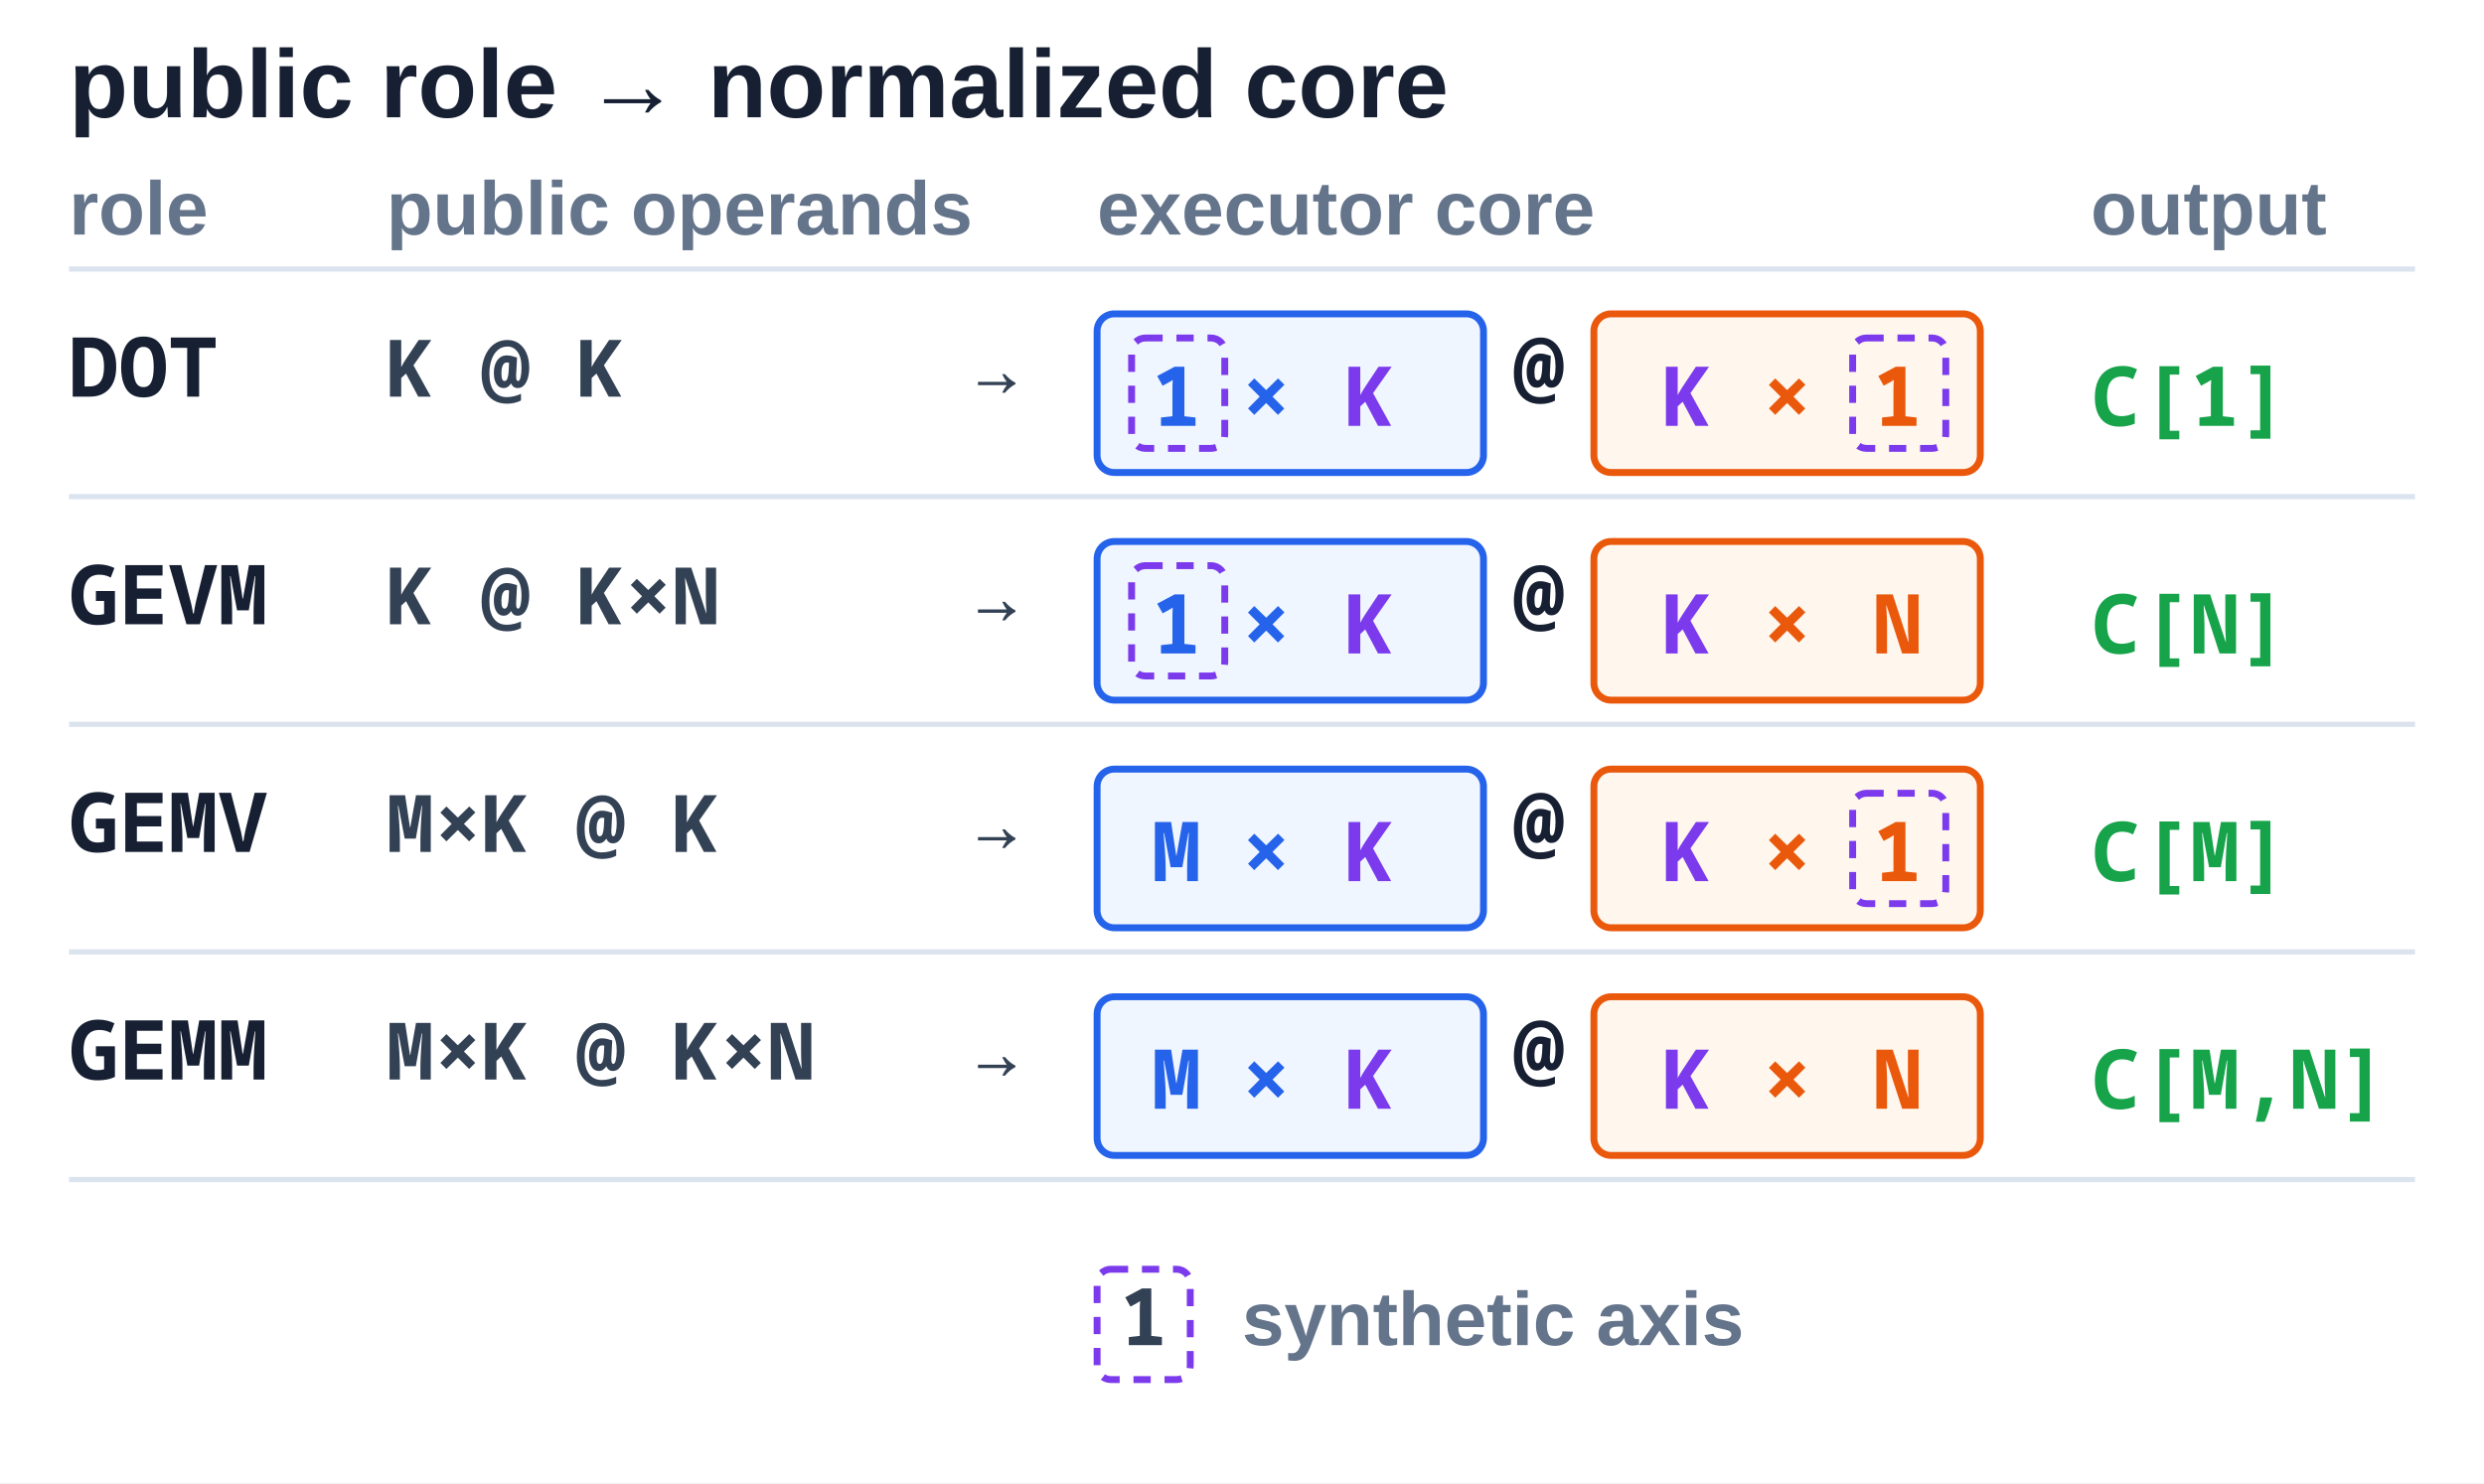
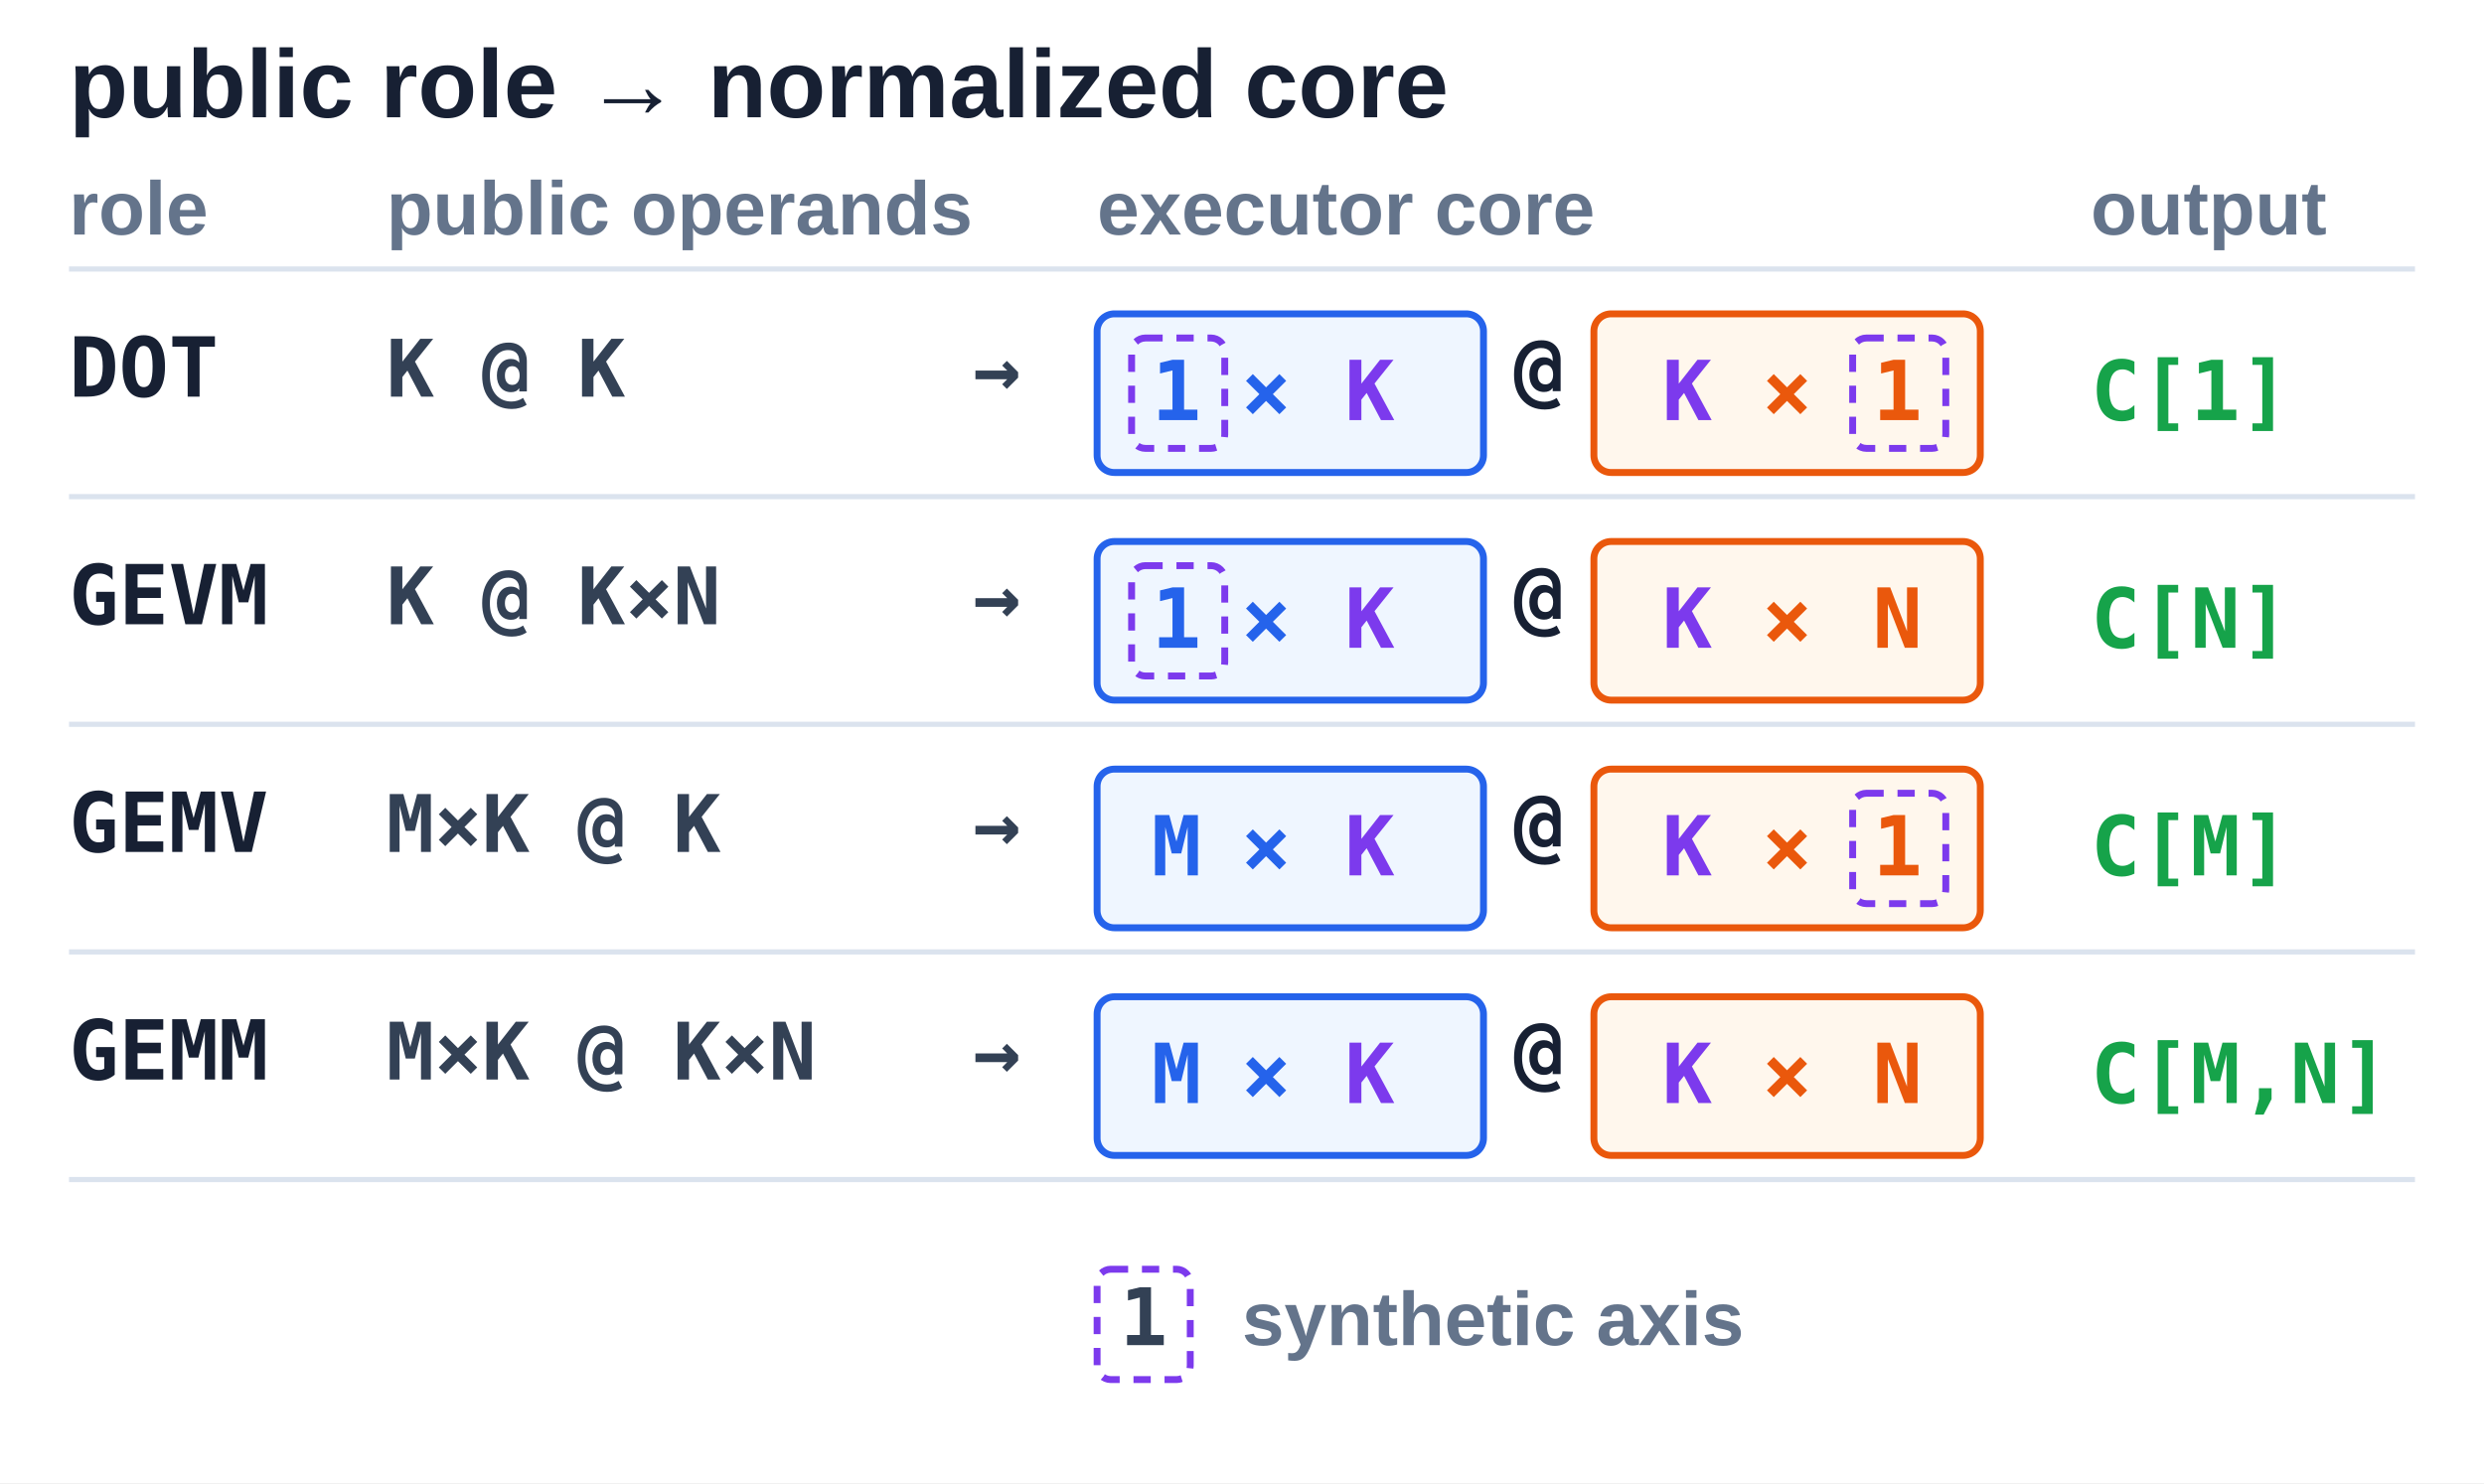
<svg xmlns="http://www.w3.org/2000/svg" viewBox="0 0 720 430" role="img" aria-labelledby="title desc">
  <style>
-     .heading { font: 700 28px "Noto Sans TC", "Microsoft JhengHei", Arial, sans-serif; fill: #172033; }
-     .column { font: 600 22px "Noto Sans TC", "Microsoft JhengHei", Arial, sans-serif; fill: #64748b; }
-     .role { font: 700 24px Consolas, "Noto Sans Mono", monospace; fill: #172033; }
-     .shape { font: 600 23px Consolas, "Noto Sans Mono", monospace; fill: #334155; }
-     .core { font: 700 24px Consolas, "Noto Sans Mono", monospace; text-anchor: middle; dominant-baseline: middle; }
-     .output { font: 700 24px Consolas, "Noto Sans Mono", monospace; fill: #16a34a; dominant-baseline: middle; }
+     .heading { font-family: Arial; font-size: 28px; font-weight: 700; fill: #172033; }
+     .column { font-family: Arial; font-size: 22px; font-weight: 600; fill: #64748b; }
+     .role { font-family: Consolas; font-size: 24px; font-weight: 700; fill: #172033; }
+     .shape { font-family: Consolas; font-size: 23px; font-weight: 600; fill: #334155; }
+     .core { font-family: Consolas; font-size: 24px; font-weight: 700; text-anchor: middle; dominant-baseline: middle; }
+     .output { font-family: Consolas; font-size: 24px; font-weight: 700; fill: #16a34a; dominant-baseline: middle; }
    .operand-a { fill: #eff6ff; stroke: #2563eb; stroke-width: 2; }
    .operand-b { fill: #fff7ed; stroke: #ea580c; stroke-width: 2; }
    .synthetic { fill: none; stroke: #7c3aed; stroke-width: 2; stroke-dasharray: 5 4; }
    .rule { stroke: #dbe3ee; stroke-width: 1.5; }
    .a { fill: #2563eb; }
    .b { fill: #ea580c; }
    .c { fill: #16a34a; }
    .k { fill: #7c3aed; }
  </style>
  <rect width="720" height="430" fill="#ffffff" />
  <text x="20" y="34" class="heading">public role → normalized core</text>
  <text x="20" y="68" class="column">role</text>
  <text x="112" y="68" class="column">public operands</text>
  <text x="318" y="68" class="column">executor core</text>
  <text x="606" y="68" class="column">output</text>
  <line x1="20" y1="78" x2="700" y2="78" class="rule" />
  <g transform="translate(0 84)">
    <text x="20" y="31" class="role">DOT</text>
    <text x="112" y="31" class="shape">K @ K</text>
    <text x="282" y="31" class="shape">→</text>
    <rect x="318" y="7" width="112" height="46" rx="5" class="operand-a" />
    <rect x="462" y="7" width="112" height="46" rx="5" class="operand-b" />
    <rect x="328" y="14" width="27" height="32" rx="4" class="synthetic" />
    <rect x="537" y="14" width="27" height="32" rx="4" class="synthetic" />
    <text x="341" y="31" class="core a">1</text>
    <text x="367" y="31" class="core a">×</text>
    <text x="397" y="31" class="core k">K</text>
    <text x="446" y="31" class="role" text-anchor="middle">@</text>
    <text x="489" y="31" class="core k">K</text>
    <text x="518" y="31" class="core b">×</text>
    <text x="550" y="31" class="core b">1</text>
    <text x="606" y="31" class="output">C[1]</text>
  </g>
  <line x1="20" y1="144" x2="700" y2="144" class="rule" />
  <g transform="translate(0 150)">
    <text x="20" y="31" class="role">GEVM</text>
    <text x="112" y="31" class="shape">K @ K×N</text>
    <text x="282" y="31" class="shape">→</text>
    <rect x="318" y="7" width="112" height="46" rx="5" class="operand-a" />
    <rect x="462" y="7" width="112" height="46" rx="5" class="operand-b" />
    <rect x="328" y="14" width="27" height="32" rx="4" class="synthetic" />
    <text x="341" y="31" class="core a">1</text>
    <text x="367" y="31" class="core a">×</text>
    <text x="397" y="31" class="core k">K</text>
    <text x="446" y="31" class="role" text-anchor="middle">@</text>
    <text x="489" y="31" class="core k">K</text>
    <text x="518" y="31" class="core b">×</text>
    <text x="550" y="31" class="core b">N</text>
    <text x="606" y="31" class="output">C[N]</text>
  </g>
  <line x1="20" y1="210" x2="700" y2="210" class="rule" />
  <g transform="translate(0 216)">
    <text x="20" y="31" class="role">GEMV</text>
    <text x="112" y="31" class="shape">M×K @ K</text>
    <text x="282" y="31" class="shape">→</text>
    <rect x="318" y="7" width="112" height="46" rx="5" class="operand-a" />
    <rect x="462" y="7" width="112" height="46" rx="5" class="operand-b" />
    <rect x="537" y="14" width="27" height="32" rx="4" class="synthetic" />
    <text x="341" y="31" class="core a">M</text>
    <text x="367" y="31" class="core a">×</text>
    <text x="397" y="31" class="core k">K</text>
    <text x="446" y="31" class="role" text-anchor="middle">@</text>
    <text x="489" y="31" class="core k">K</text>
    <text x="518" y="31" class="core b">×</text>
    <text x="550" y="31" class="core b">1</text>
    <text x="606" y="31" class="output">C[M]</text>
  </g>
  <line x1="20" y1="276" x2="700" y2="276" class="rule" />
  <g transform="translate(0 282)">
    <text x="20" y="31" class="role">GEMM</text>
    <text x="112" y="31" class="shape">M×K @ K×N</text>
    <text x="282" y="31" class="shape">→</text>
    <rect x="318" y="7" width="112" height="46" rx="5" class="operand-a" />
    <rect x="462" y="7" width="112" height="46" rx="5" class="operand-b" />
    <text x="341" y="31" class="core a">M</text>
    <text x="367" y="31" class="core a">×</text>
    <text x="397" y="31" class="core k">K</text>
    <text x="446" y="31" class="role" text-anchor="middle">@</text>
    <text x="489" y="31" class="core k">K</text>
    <text x="518" y="31" class="core b">×</text>
    <text x="550" y="31" class="core b">N</text>
    <text x="606" y="31" class="output">C[M,N]</text>
  </g>
  <line x1="20" y1="342" x2="700" y2="342" class="rule" />
  <rect x="318" y="368" width="27" height="32" rx="4" class="synthetic" />
  <text x="331.5" y="390" class="shape" text-anchor="middle">1</text>
  <text x="360" y="390" class="column">synthetic axis</text>
</svg>
